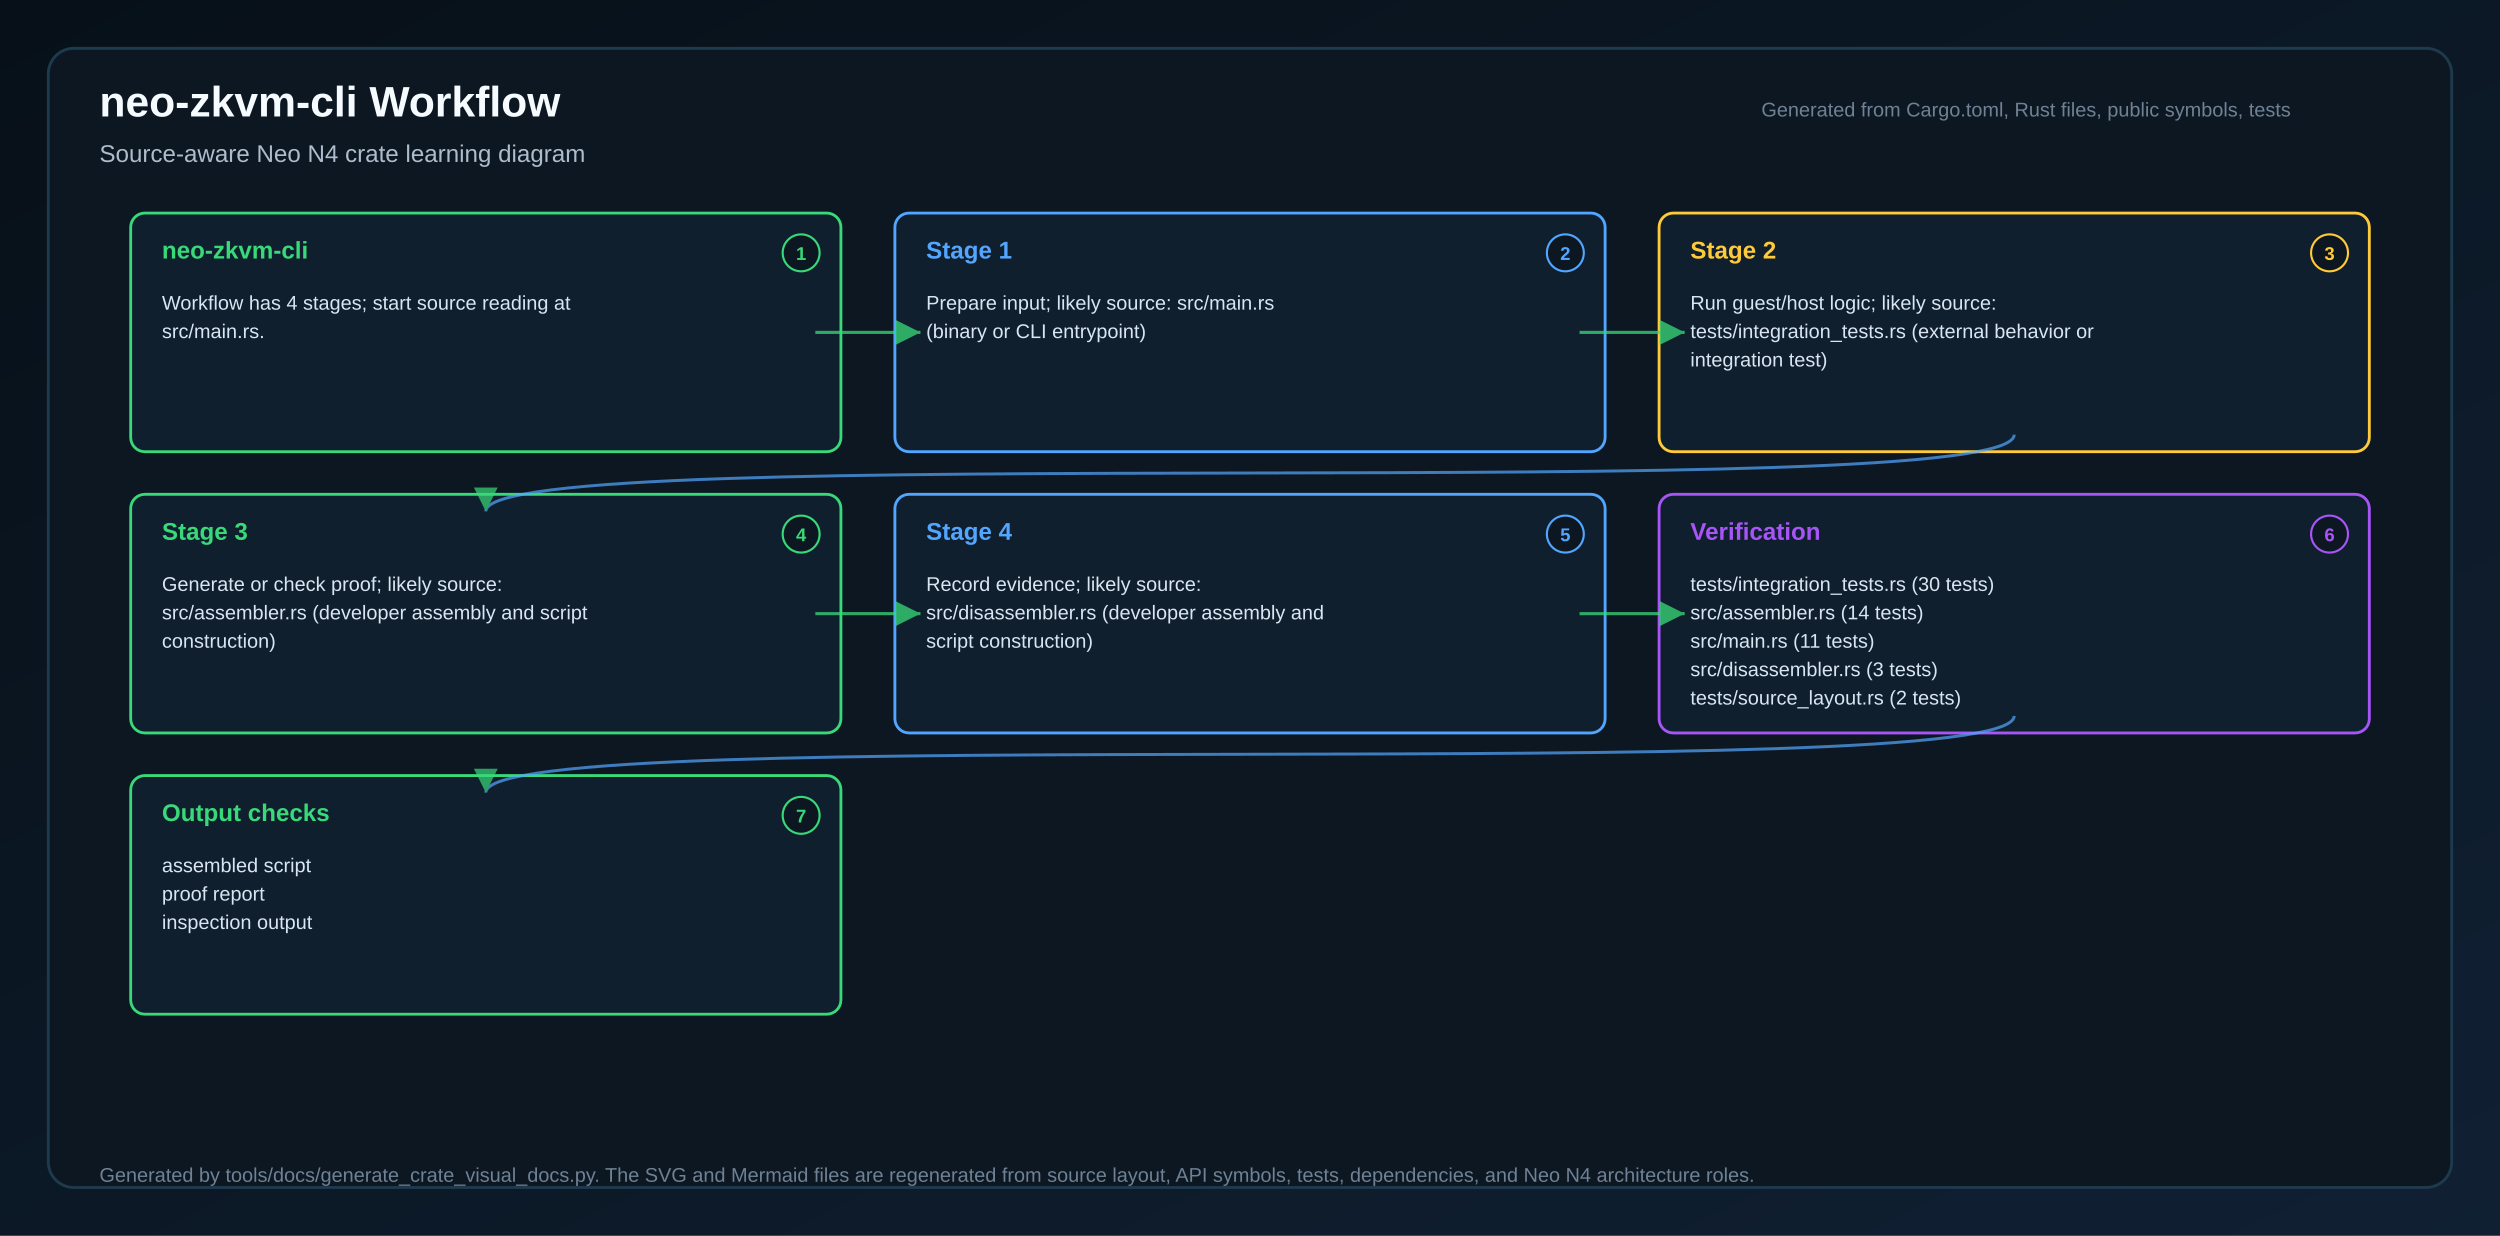
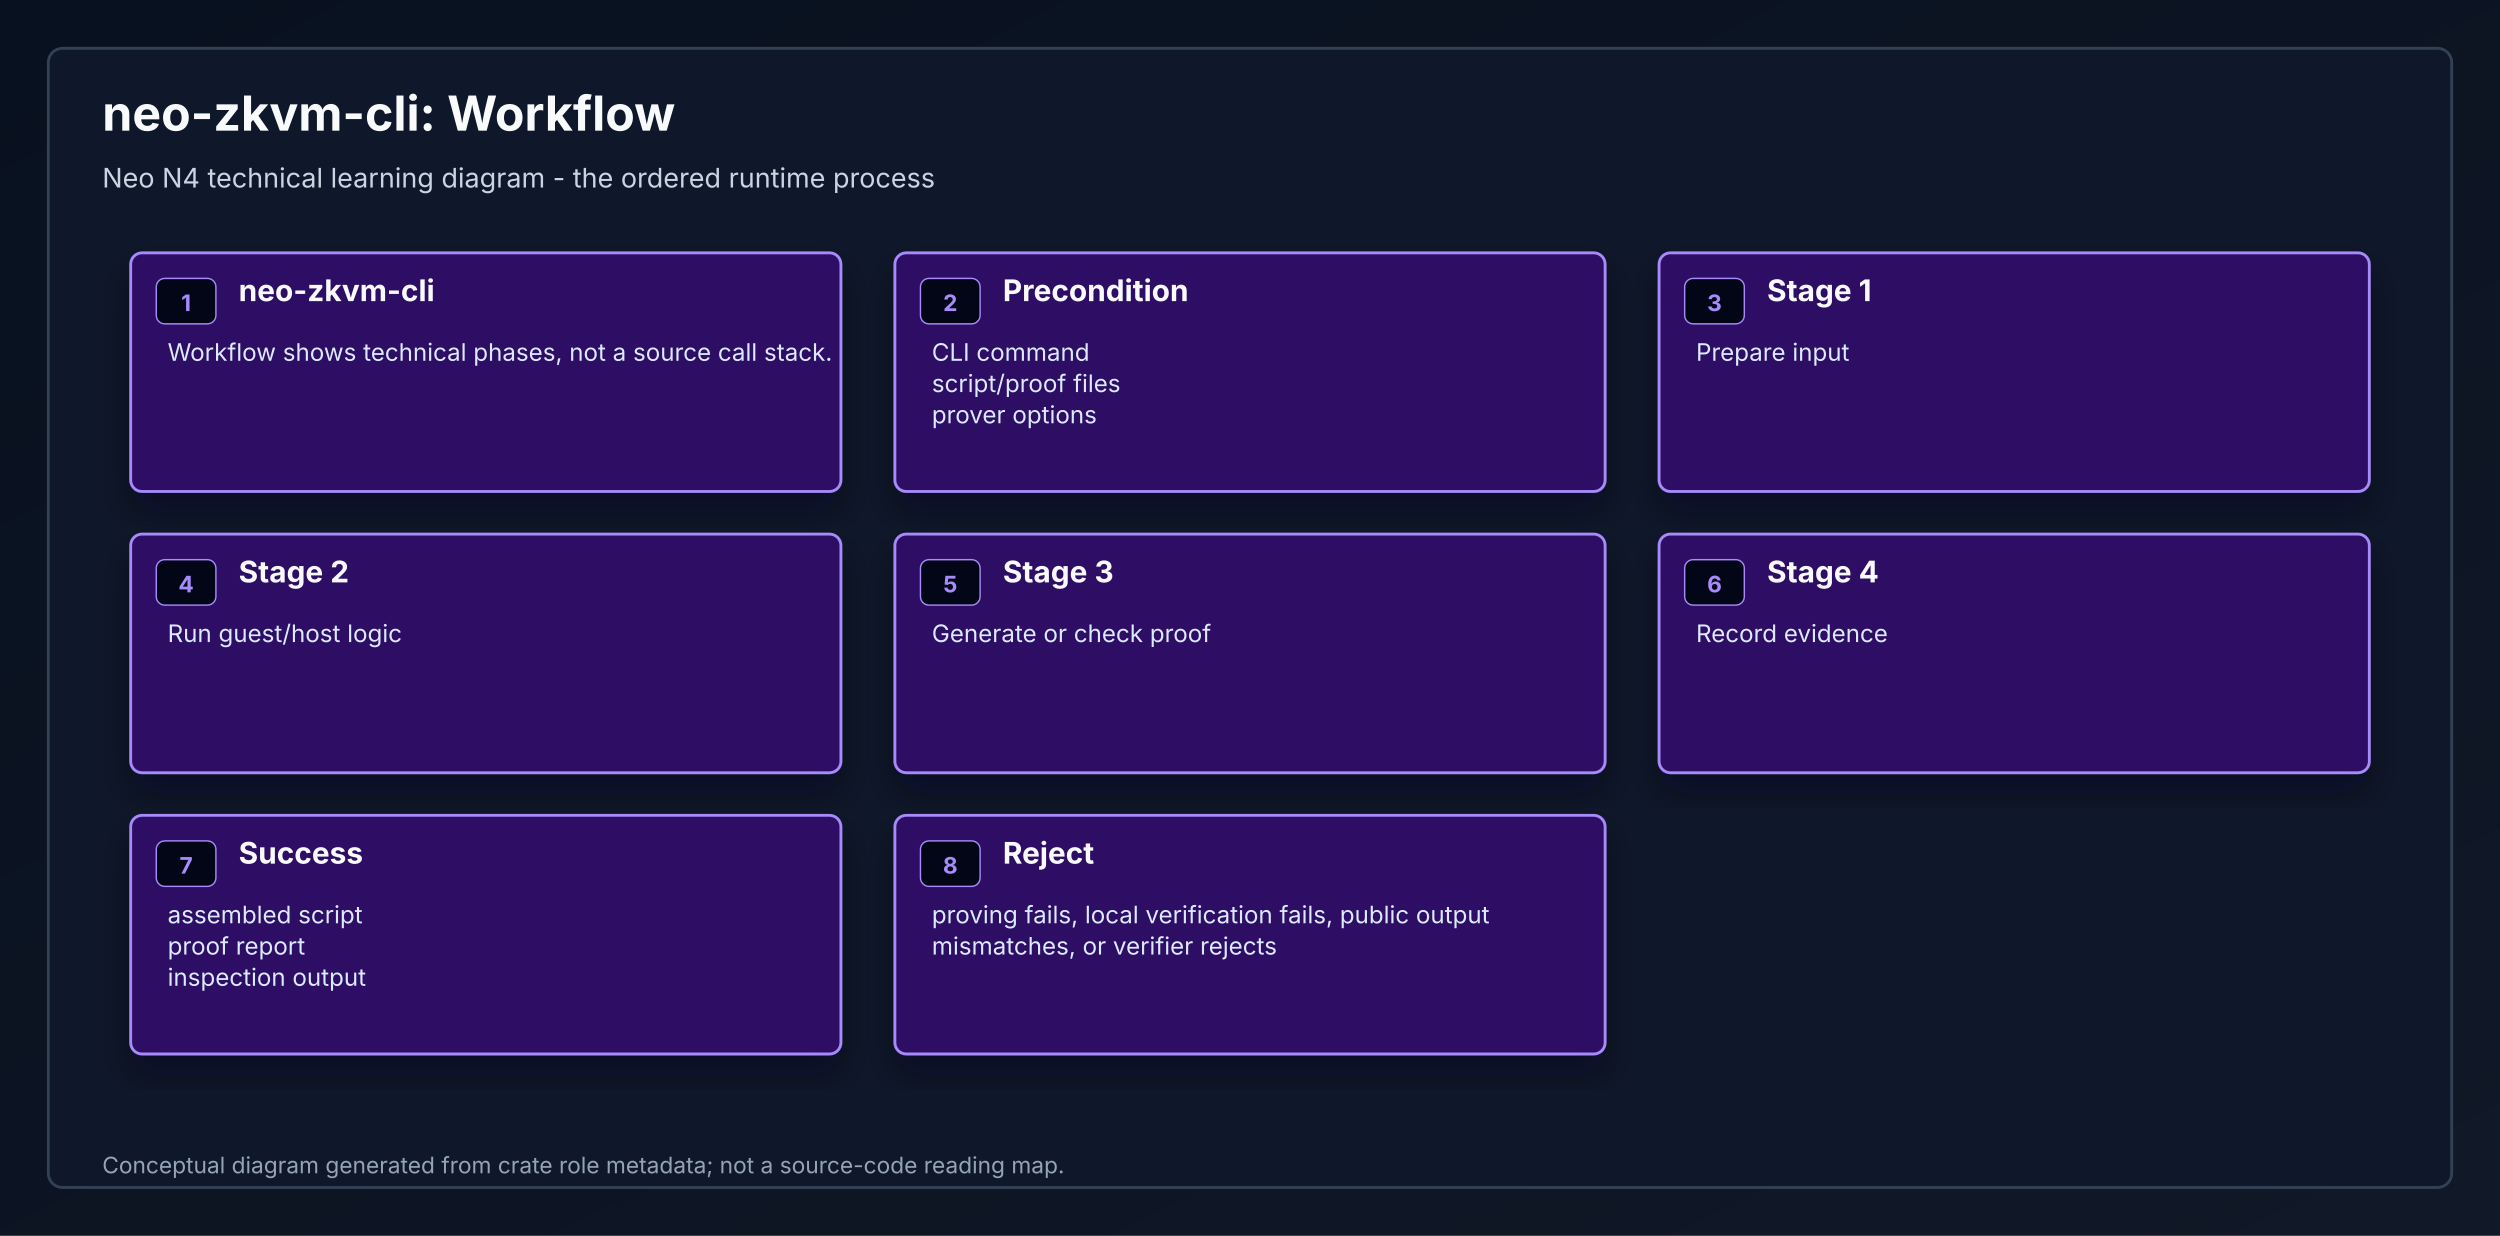
<svg xmlns="http://www.w3.org/2000/svg" width="1760" height="870" viewBox="0 0 1760 870" role="img" aria-label="neo-zkvm-cli Workflow">
  <defs>
-     <linearGradient id="bg" x1="0" x2="1" y1="0" y2="1">
-       <stop offset="0" stop-color="#071018" />
-       <stop offset="1" stop-color="#102033" />
+     <linearGradient id="bg" x1="0" y1="0" x2="1" y2="1">
+       <stop offset="0%" stop-color="#08111f" />
+       <stop offset="100%" stop-color="#111827" />
    </linearGradient>
-     <marker id="arrow" markerWidth="12" markerHeight="12" refX="10" refY="6" orient="auto">
-       <path d="M2,2 L10,6 L2,10 Z" fill="#38d978" />
-     </marker>
+     <filter id="shadow" x="-15%" y="-15%" width="130%" height="130%">
+       <feDropShadow dx="0" dy="14" stdDeviation="12" flood-color="#020617" flood-opacity="0.42" />
+     </filter>
  </defs>
-   <rect x="0" y="0" width="1760" height="870" fill="url(#bg)" />
-   <rect x="34" y="34" width="1692" height="802" rx="18" fill="#0c1722" stroke="#1e3a4d" stroke-width="2" />
-   <text x="70" y="82" fill="#f6fbff" font-size="30" font-family="Segoe UI, Arial, sans-serif" font-weight="700">neo-zkvm-cli Workflow</text>
-   <text x="70" y="114" fill="#aebdcc" font-size="17" font-family="Segoe UI, Arial, sans-serif">Source-aware Neo N4 crate learning diagram</text>
-   <text x="1240" y="82" fill="#6f8194" font-size="14" font-family="Segoe UI, Arial, sans-serif">Generated from Cargo.toml, Rust files, public symbols, tests</text>
-   <rect x="92" y="150" width="500" height="168" rx="10" fill="#101f2d" stroke="#38d978" stroke-width="2" />
-   <circle cx="564" cy="178" r="13" fill="#0c1722" stroke="#38d978" stroke-width="1.5" />
-   <text x="564" y="183" text-anchor="middle" fill="#38d978" font-size="13" font-family="Segoe UI, Arial, sans-serif" font-weight="700">1</text>
-   <text x="114" y="182" fill="#38d978" font-size="17" font-family="Segoe UI, Arial, sans-serif" font-weight="700">neo-zkvm-cli</text>
-   <text x="114" y="218" fill="#d9e6f2" font-size="14" font-family="Segoe UI, Arial, sans-serif">Workflow has 4 stages; start source reading at</text>
-   <text x="114" y="238" fill="#d9e6f2" font-size="14" font-family="Segoe UI, Arial, sans-serif">src/main.rs.</text>
-   <rect x="630" y="150" width="500" height="168" rx="10" fill="#101f2d" stroke="#52a6ff" stroke-width="2" />
-   <circle cx="1102" cy="178" r="13" fill="#0c1722" stroke="#52a6ff" stroke-width="1.5" />
-   <text x="1102" y="183" text-anchor="middle" fill="#52a6ff" font-size="13" font-family="Segoe UI, Arial, sans-serif" font-weight="700">2</text>
-   <text x="652" y="182" fill="#52a6ff" font-size="17" font-family="Segoe UI, Arial, sans-serif" font-weight="700">Stage 1</text>
-   <text x="652" y="218" fill="#d9e6f2" font-size="14" font-family="Segoe UI, Arial, sans-serif">Prepare input; likely source: src/main.rs</text>
-   <text x="652" y="238" fill="#d9e6f2" font-size="14" font-family="Segoe UI, Arial, sans-serif">(binary or CLI entrypoint)</text>
-   <rect x="1168" y="150" width="500" height="168" rx="10" fill="#101f2d" stroke="#ffca3a" stroke-width="2" />
-   <circle cx="1640" cy="178" r="13" fill="#0c1722" stroke="#ffca3a" stroke-width="1.5" />
-   <text x="1640" y="183" text-anchor="middle" fill="#ffca3a" font-size="13" font-family="Segoe UI, Arial, sans-serif" font-weight="700">3</text>
-   <text x="1190" y="182" fill="#ffca3a" font-size="17" font-family="Segoe UI, Arial, sans-serif" font-weight="700">Stage 2</text>
-   <text x="1190" y="218" fill="#d9e6f2" font-size="14" font-family="Segoe UI, Arial, sans-serif">Run guest/host logic; likely source:</text>
-   <text x="1190" y="238" fill="#d9e6f2" font-size="14" font-family="Segoe UI, Arial, sans-serif">tests/integration_tests.rs (external behavior or</text>
-   <text x="1190" y="258" fill="#d9e6f2" font-size="14" font-family="Segoe UI, Arial, sans-serif">integration test)</text>
-   <rect x="92" y="348" width="500" height="168" rx="10" fill="#101f2d" stroke="#38d978" stroke-width="2" />
-   <circle cx="564" cy="376" r="13" fill="#0c1722" stroke="#38d978" stroke-width="1.5" />
-   <text x="564" y="381" text-anchor="middle" fill="#38d978" font-size="13" font-family="Segoe UI, Arial, sans-serif" font-weight="700">4</text>
-   <text x="114" y="380" fill="#38d978" font-size="17" font-family="Segoe UI, Arial, sans-serif" font-weight="700">Stage 3</text>
-   <text x="114" y="416" fill="#d9e6f2" font-size="14" font-family="Segoe UI, Arial, sans-serif">Generate or check proof; likely source:</text>
-   <text x="114" y="436" fill="#d9e6f2" font-size="14" font-family="Segoe UI, Arial, sans-serif">src/assembler.rs (developer assembly and script</text>
-   <text x="114" y="456" fill="#d9e6f2" font-size="14" font-family="Segoe UI, Arial, sans-serif">construction)</text>
-   <rect x="630" y="348" width="500" height="168" rx="10" fill="#101f2d" stroke="#52a6ff" stroke-width="2" />
-   <circle cx="1102" cy="376" r="13" fill="#0c1722" stroke="#52a6ff" stroke-width="1.5" />
-   <text x="1102" y="381" text-anchor="middle" fill="#52a6ff" font-size="13" font-family="Segoe UI, Arial, sans-serif" font-weight="700">5</text>
-   <text x="652" y="380" fill="#52a6ff" font-size="17" font-family="Segoe UI, Arial, sans-serif" font-weight="700">Stage 4</text>
-   <text x="652" y="416" fill="#d9e6f2" font-size="14" font-family="Segoe UI, Arial, sans-serif">Record evidence; likely source:</text>
-   <text x="652" y="436" fill="#d9e6f2" font-size="14" font-family="Segoe UI, Arial, sans-serif">src/disassembler.rs (developer assembly and</text>
-   <text x="652" y="456" fill="#d9e6f2" font-size="14" font-family="Segoe UI, Arial, sans-serif">script construction)</text>
-   <rect x="1168" y="348" width="500" height="168" rx="10" fill="#101f2d" stroke="#a855f7" stroke-width="2" />
-   <circle cx="1640" cy="376" r="13" fill="#0c1722" stroke="#a855f7" stroke-width="1.5" />
-   <text x="1640" y="381" text-anchor="middle" fill="#a855f7" font-size="13" font-family="Segoe UI, Arial, sans-serif" font-weight="700">6</text>
-   <text x="1190" y="380" fill="#a855f7" font-size="17" font-family="Segoe UI, Arial, sans-serif" font-weight="700">Verification</text>
-   <text x="1190" y="416" fill="#d9e6f2" font-size="14" font-family="Segoe UI, Arial, sans-serif">tests/integration_tests.rs (30 tests)</text>
-   <text x="1190" y="436" fill="#d9e6f2" font-size="14" font-family="Segoe UI, Arial, sans-serif">src/assembler.rs (14 tests)</text>
-   <text x="1190" y="456" fill="#d9e6f2" font-size="14" font-family="Segoe UI, Arial, sans-serif">src/main.rs (11 tests)</text>
-   <text x="1190" y="476" fill="#d9e6f2" font-size="14" font-family="Segoe UI, Arial, sans-serif">src/disassembler.rs (3 tests)</text>
-   <text x="1190" y="496" fill="#d9e6f2" font-size="14" font-family="Segoe UI, Arial, sans-serif">tests/source_layout.rs (2 tests)</text>
-   <rect x="92" y="546" width="500" height="168" rx="10" fill="#101f2d" stroke="#38d978" stroke-width="2" />
-   <circle cx="564" cy="574" r="13" fill="#0c1722" stroke="#38d978" stroke-width="1.5" />
-   <text x="564" y="579" text-anchor="middle" fill="#38d978" font-size="13" font-family="Segoe UI, Arial, sans-serif" font-weight="700">7</text>
-   <text x="114" y="578" fill="#38d978" font-size="17" font-family="Segoe UI, Arial, sans-serif" font-weight="700">Output checks</text>
-   <text x="114" y="614" fill="#d9e6f2" font-size="14" font-family="Segoe UI, Arial, sans-serif">assembled script</text>
-   <text x="114" y="634" fill="#d9e6f2" font-size="14" font-family="Segoe UI, Arial, sans-serif">proof report</text>
-   <text x="114" y="654" fill="#d9e6f2" font-size="14" font-family="Segoe UI, Arial, sans-serif">inspection output</text>
-   <line x1="574" y1="234" x2="648" y2="234" stroke="#38d978" stroke-width="2.2" marker-end="url(#arrow)" opacity="0.75" />
-   <line x1="1112" y1="234" x2="1186" y2="234" stroke="#38d978" stroke-width="2.2" marker-end="url(#arrow)" opacity="0.75" />
-   <line x1="574" y1="432" x2="648" y2="432" stroke="#38d978" stroke-width="2.2" marker-end="url(#arrow)" opacity="0.75" />
-   <line x1="1112" y1="432" x2="1186" y2="432" stroke="#38d978" stroke-width="2.2" marker-end="url(#arrow)" opacity="0.75" />
-   <path d="M1418 306 C1418 358, 342 308, 342 360" stroke="#52a6ff" stroke-width="2.1" fill="none" marker-end="url(#arrow)" opacity="0.7" />
-   <path d="M1418 504 C1418 556, 342 506, 342 558" stroke="#52a6ff" stroke-width="2.1" fill="none" marker-end="url(#arrow)" opacity="0.7" />
-   <text x="70" y="832" fill="#6f8194" font-size="14" font-family="Segoe UI, Arial, sans-serif">Generated by tools/docs/generate_crate_visual_docs.py. The SVG and Mermaid files are regenerated from source layout, API symbols, tests, dependencies, and Neo N4 architecture roles.</text>
+   <rect width="1760" height="100%" fill="url(#bg)" />
+   <rect x="34" y="34" width="1692" height="802" rx="10" fill="#0f172a" stroke="#334155" stroke-width="2" />
+   <text x="72" y="92" fill="#f8fafc" font-family="Inter,Segoe UI,Arial,sans-serif" font-size="34" font-weight="700">neo-zkvm-cli: Workflow</text>
+   <text x="72" y="132" fill="#cbd5e1" font-family="Inter,Segoe UI,Arial,sans-serif" font-size="19">Neo N4 technical learning diagram - the ordered runtime process</text>
+   <rect x="92" y="178" width="500" height="168" rx="8" fill="#2e1065" stroke="#a78bfa" stroke-width="2" filter="url(#shadow)" />
+   <rect x="110" y="196" width="42" height="32" rx="6" fill="#020617" stroke="#a78bfa" stroke-width="1" />
+   <text x="131" y="219" text-anchor="middle" fill="#a78bfa" font-family="Inter,Segoe UI,Arial,sans-serif" font-size="16" font-weight="700">1</text>
+   <text x="168" y="212" fill="#f8fafc" font-family="Inter,Segoe UI,Arial,sans-serif" font-size="21" font-weight="700">neo-zkvm-cli</text>
+   <text x="118" y="254" fill="#dbeafe" font-family="Inter,Segoe UI,Arial,sans-serif" font-size="17">Workflow shows technical phases, not a source call stack.</text>
+   <rect x="630" y="178" width="500" height="168" rx="8" fill="#2e1065" stroke="#a78bfa" stroke-width="2" filter="url(#shadow)" />
+   <rect x="648" y="196" width="42" height="32" rx="6" fill="#020617" stroke="#a78bfa" stroke-width="1" />
+   <text x="669" y="219" text-anchor="middle" fill="#a78bfa" font-family="Inter,Segoe UI,Arial,sans-serif" font-size="16" font-weight="700">2</text>
+   <text x="706" y="212" fill="#f8fafc" font-family="Inter,Segoe UI,Arial,sans-serif" font-size="21" font-weight="700">Precondition</text>
+   <text x="656" y="254" fill="#dbeafe" font-family="Inter,Segoe UI,Arial,sans-serif" font-size="17">CLI command</text>
+   <text x="656" y="276" fill="#dbeafe" font-family="Inter,Segoe UI,Arial,sans-serif" font-size="17">script/proof files</text>
+   <text x="656" y="298" fill="#dbeafe" font-family="Inter,Segoe UI,Arial,sans-serif" font-size="17">prover options</text>
+   <rect x="1168" y="178" width="500" height="168" rx="8" fill="#2e1065" stroke="#a78bfa" stroke-width="2" filter="url(#shadow)" />
+   <rect x="1186" y="196" width="42" height="32" rx="6" fill="#020617" stroke="#a78bfa" stroke-width="1" />
+   <text x="1207" y="219" text-anchor="middle" fill="#a78bfa" font-family="Inter,Segoe UI,Arial,sans-serif" font-size="16" font-weight="700">3</text>
+   <text x="1244" y="212" fill="#f8fafc" font-family="Inter,Segoe UI,Arial,sans-serif" font-size="21" font-weight="700">Stage 1</text>
+   <text x="1194" y="254" fill="#dbeafe" font-family="Inter,Segoe UI,Arial,sans-serif" font-size="17">Prepare input</text>
+   <rect x="92" y="376" width="500" height="168" rx="8" fill="#2e1065" stroke="#a78bfa" stroke-width="2" filter="url(#shadow)" />
+   <rect x="110" y="394" width="42" height="32" rx="6" fill="#020617" stroke="#a78bfa" stroke-width="1" />
+   <text x="131" y="417" text-anchor="middle" fill="#a78bfa" font-family="Inter,Segoe UI,Arial,sans-serif" font-size="16" font-weight="700">4</text>
+   <text x="168" y="410" fill="#f8fafc" font-family="Inter,Segoe UI,Arial,sans-serif" font-size="21" font-weight="700">Stage 2</text>
+   <text x="118" y="452" fill="#dbeafe" font-family="Inter,Segoe UI,Arial,sans-serif" font-size="17">Run guest/host logic</text>
+   <rect x="630" y="376" width="500" height="168" rx="8" fill="#2e1065" stroke="#a78bfa" stroke-width="2" filter="url(#shadow)" />
+   <rect x="648" y="394" width="42" height="32" rx="6" fill="#020617" stroke="#a78bfa" stroke-width="1" />
+   <text x="669" y="417" text-anchor="middle" fill="#a78bfa" font-family="Inter,Segoe UI,Arial,sans-serif" font-size="16" font-weight="700">5</text>
+   <text x="706" y="410" fill="#f8fafc" font-family="Inter,Segoe UI,Arial,sans-serif" font-size="21" font-weight="700">Stage 3</text>
+   <text x="656" y="452" fill="#dbeafe" font-family="Inter,Segoe UI,Arial,sans-serif" font-size="17">Generate or check proof</text>
+   <rect x="1168" y="376" width="500" height="168" rx="8" fill="#2e1065" stroke="#a78bfa" stroke-width="2" filter="url(#shadow)" />
+   <rect x="1186" y="394" width="42" height="32" rx="6" fill="#020617" stroke="#a78bfa" stroke-width="1" />
+   <text x="1207" y="417" text-anchor="middle" fill="#a78bfa" font-family="Inter,Segoe UI,Arial,sans-serif" font-size="16" font-weight="700">6</text>
+   <text x="1244" y="410" fill="#f8fafc" font-family="Inter,Segoe UI,Arial,sans-serif" font-size="21" font-weight="700">Stage 4</text>
+   <text x="1194" y="452" fill="#dbeafe" font-family="Inter,Segoe UI,Arial,sans-serif" font-size="17">Record evidence</text>
+   <rect x="92" y="574" width="500" height="168" rx="8" fill="#2e1065" stroke="#a78bfa" stroke-width="2" filter="url(#shadow)" />
+   <rect x="110" y="592" width="42" height="32" rx="6" fill="#020617" stroke="#a78bfa" stroke-width="1" />
+   <text x="131" y="615" text-anchor="middle" fill="#a78bfa" font-family="Inter,Segoe UI,Arial,sans-serif" font-size="16" font-weight="700">7</text>
+   <text x="168" y="608" fill="#f8fafc" font-family="Inter,Segoe UI,Arial,sans-serif" font-size="21" font-weight="700">Success</text>
+   <text x="118" y="650" fill="#dbeafe" font-family="Inter,Segoe UI,Arial,sans-serif" font-size="17">assembled script</text>
+   <text x="118" y="672" fill="#dbeafe" font-family="Inter,Segoe UI,Arial,sans-serif" font-size="17">proof report</text>
+   <text x="118" y="694" fill="#dbeafe" font-family="Inter,Segoe UI,Arial,sans-serif" font-size="17">inspection output</text>
+   <rect x="630" y="574" width="500" height="168" rx="8" fill="#2e1065" stroke="#a78bfa" stroke-width="2" filter="url(#shadow)" />
+   <rect x="648" y="592" width="42" height="32" rx="6" fill="#020617" stroke="#a78bfa" stroke-width="1" />
+   <text x="669" y="615" text-anchor="middle" fill="#a78bfa" font-family="Inter,Segoe UI,Arial,sans-serif" font-size="16" font-weight="700">8</text>
+   <text x="706" y="608" fill="#f8fafc" font-family="Inter,Segoe UI,Arial,sans-serif" font-size="21" font-weight="700">Reject</text>
+   <text x="656" y="650" fill="#dbeafe" font-family="Inter,Segoe UI,Arial,sans-serif" font-size="17">proving fails, local verification fails, public output</text>
+   <text x="656" y="672" fill="#dbeafe" font-family="Inter,Segoe UI,Arial,sans-serif" font-size="17">mismatches, or verifier rejects</text>
+   <text x="72" y="826" fill="#94a3b8" font-family="Inter,Segoe UI,Arial,sans-serif" font-size="16">Conceptual diagram generated from crate role metadata; not a source-code reading map.</text>
</svg>
